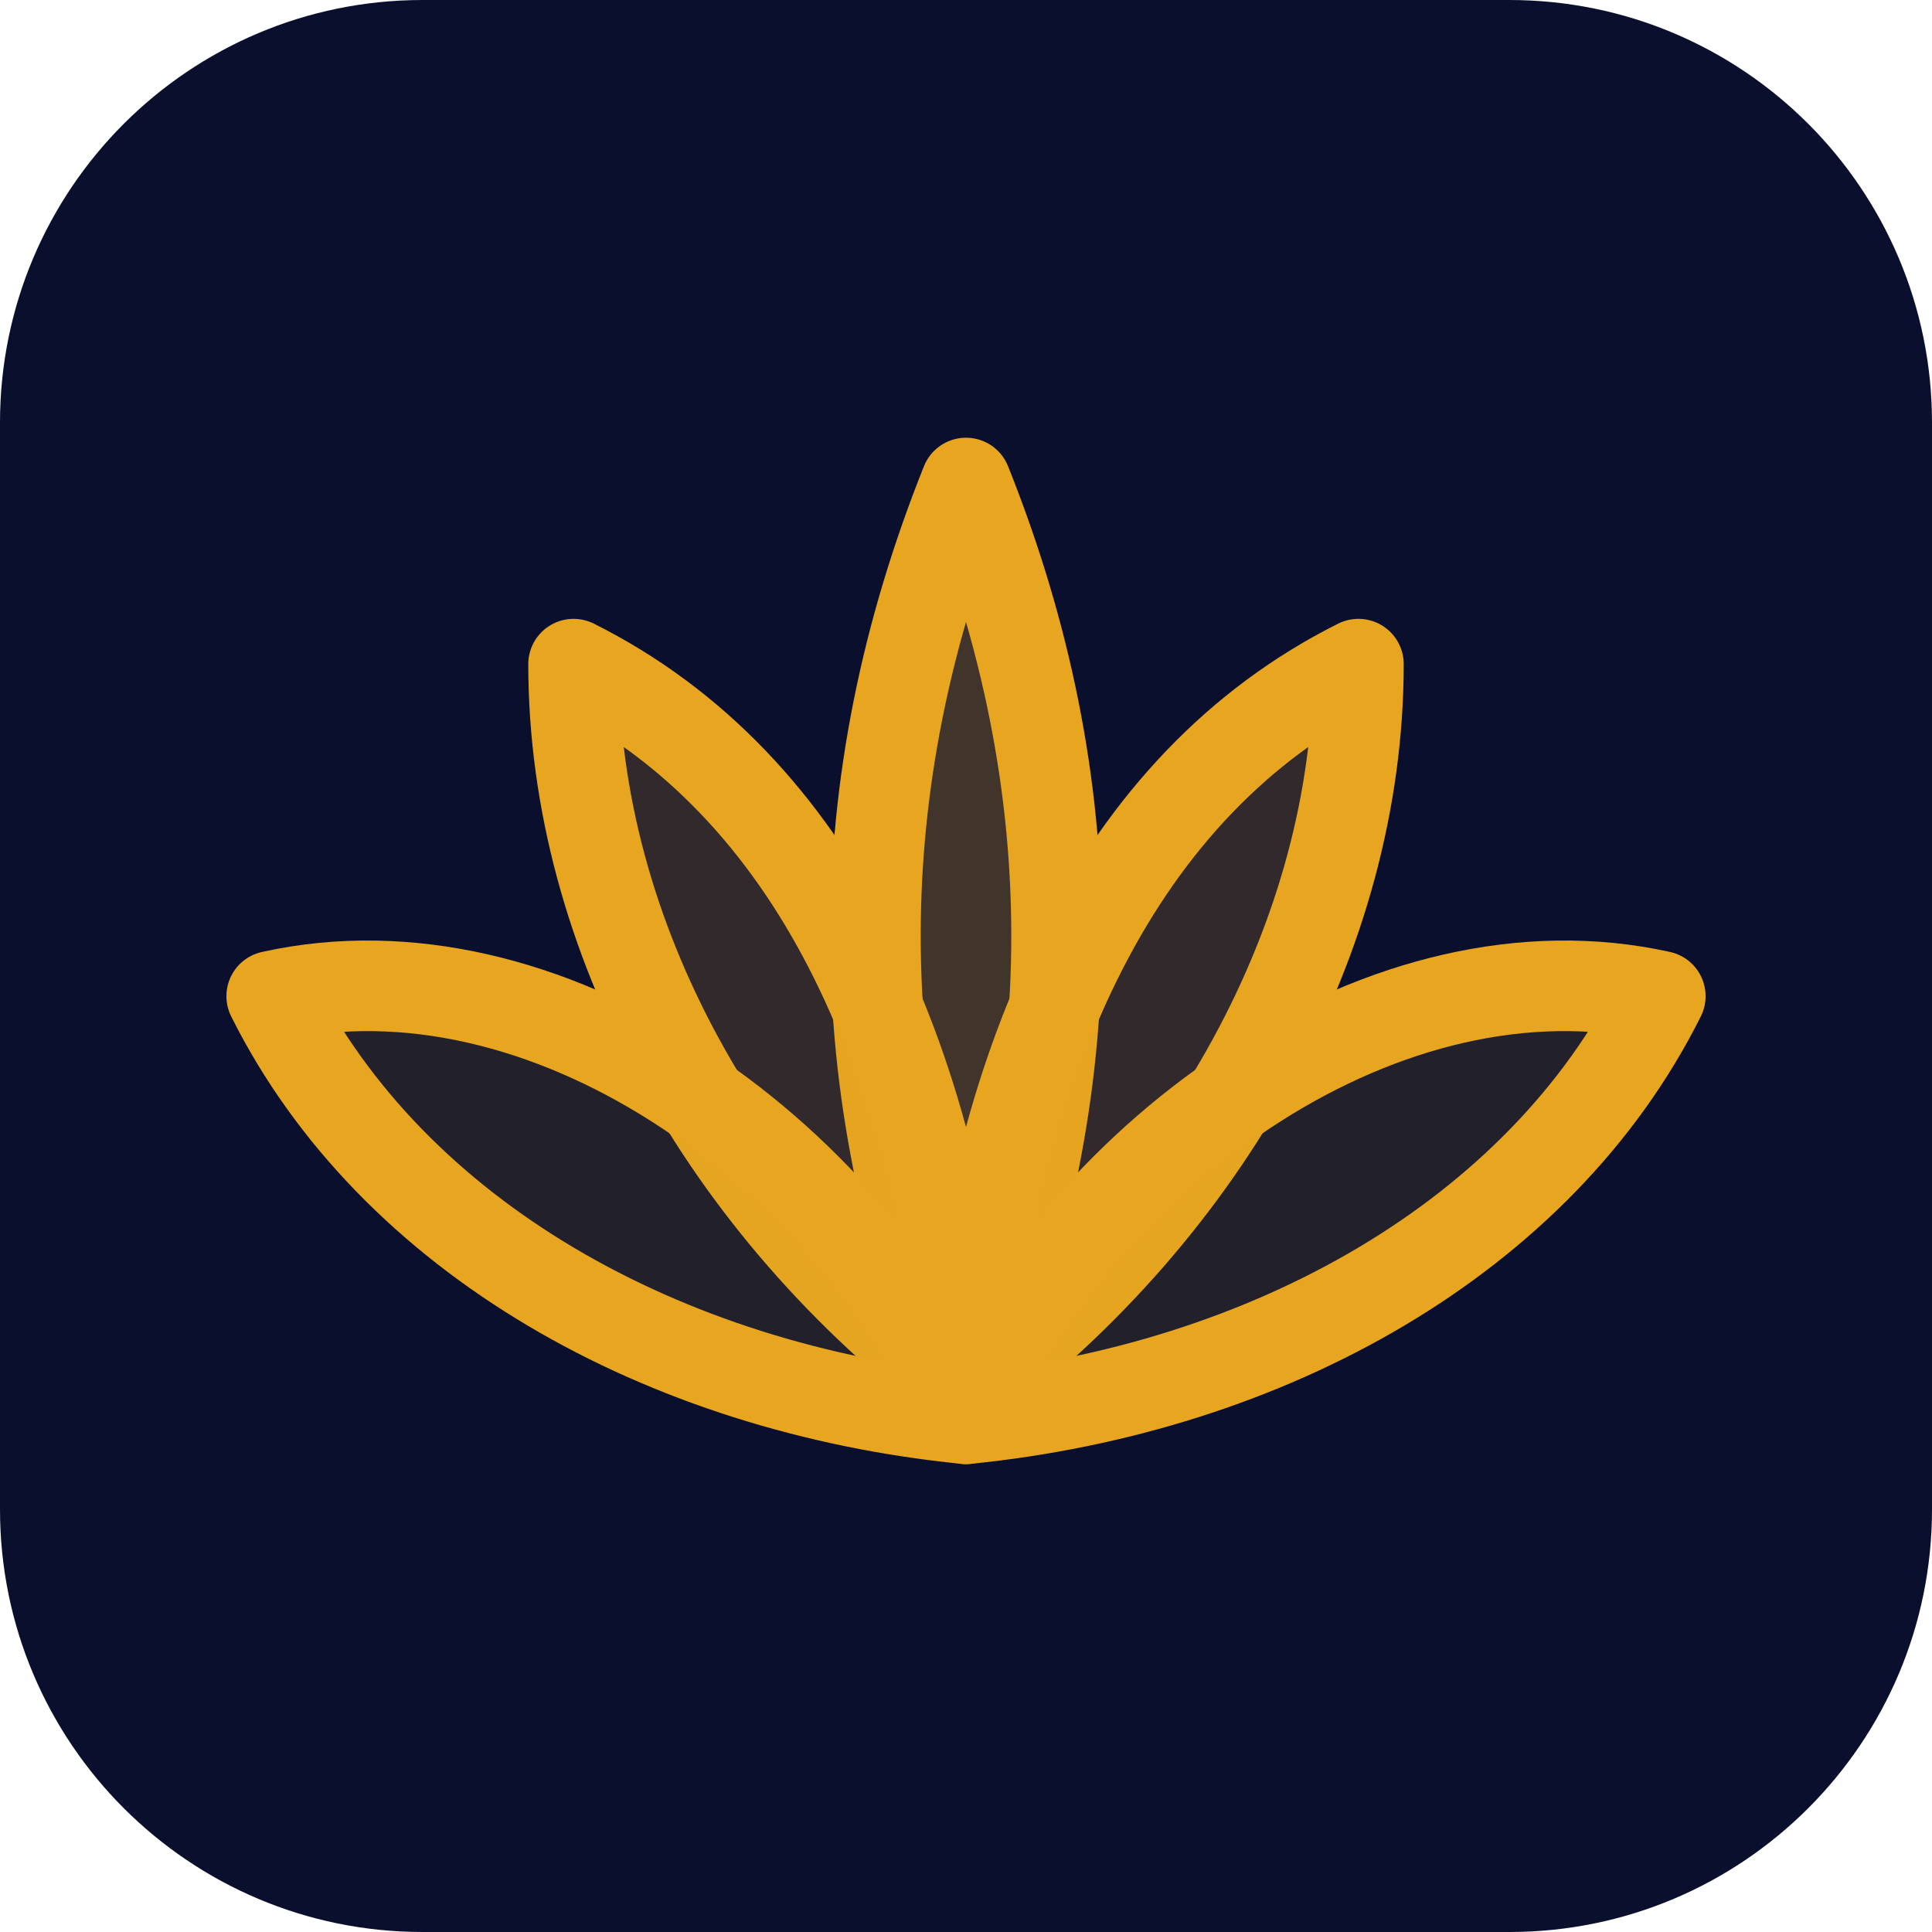
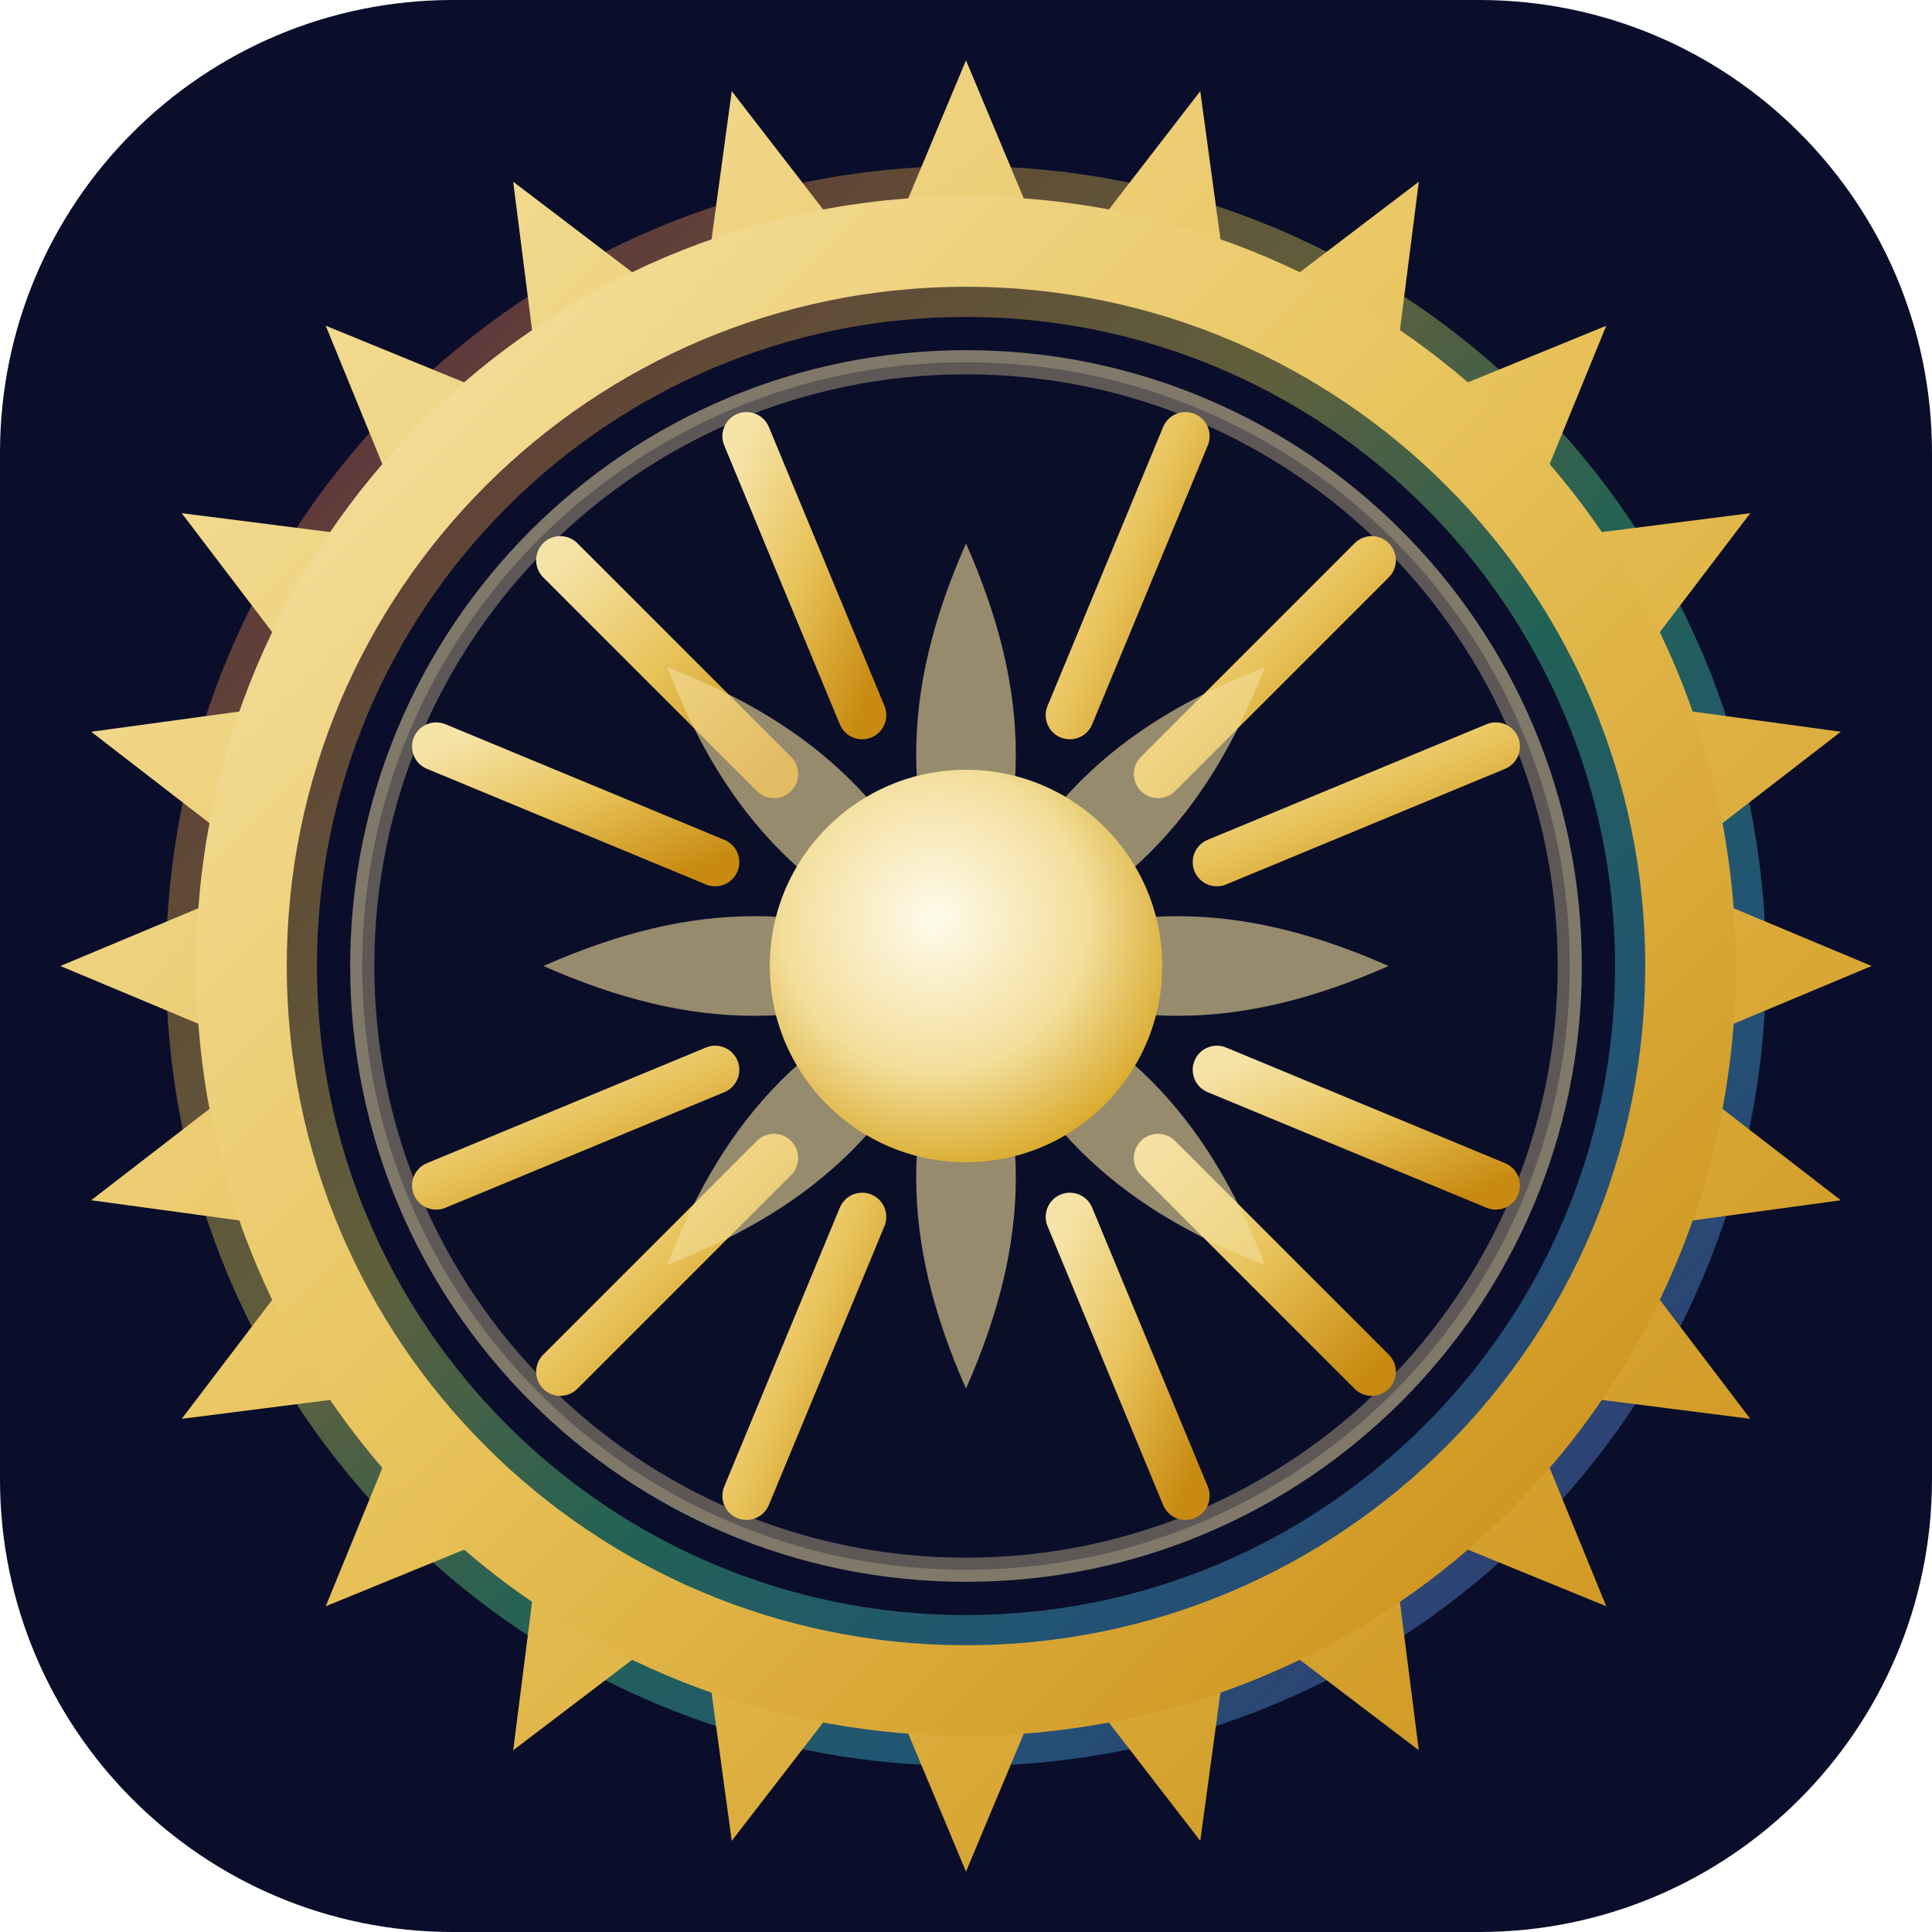
<svg xmlns="http://www.w3.org/2000/svg" viewBox="0 0 64 64" width="64" height="64">
-   <rect width="64" height="64" rx="14" fill="#0A0F2E" />
-   <g fill="none" stroke="#E8A620" stroke-width="3" stroke-linecap="round" stroke-linejoin="round">
-     <path d="M32 16 C36 26 36 36 32 46 C28 36 28 26 32 16 Z" fill="#E8A620" fill-opacity="0.25" />
-     <path d="M32 46 C24 40 19 31 19 22 C27 26 31 35 32 46 Z" fill="#E8A620" fill-opacity="0.18" />
-     <path d="M32 46 C40 40 45 31 45 22 C37 26 33 35 32 46 Z" fill="#E8A620" fill-opacity="0.18" />
-     <path d="M32 47 C22 46 13 41 9 33 C18 31 28 38 32 47 Z" fill="#D4A017" fill-opacity="0.12" />
-     <path d="M32 47 C42 46 51 41 55 33 C46 31 36 38 32 47 Z" fill="#D4A017" fill-opacity="0.12" />
+   <defs>
+     <radialGradient id="hub" cx="42%" cy="38%" r="70%">
+       <stop offset="0%" stop-color="#FFFBEC" />
+       <stop offset="55%" stop-color="#F3DE9B" />
+       <stop offset="100%" stop-color="#D4A017" />
+     </radialGradient>
+     <linearGradient id="rim" x1="0%" y1="0%" x2="100%" y2="100%">
+       <stop offset="0%" stop-color="#F6E3A8" />
+       <stop offset="48%" stop-color="#E8C35A" />
+       <stop offset="100%" stop-color="#C88A10" />
+     </linearGradient>
+     <linearGradient id="irid" x1="0%" y1="0%" x2="100%" y2="100%">
+       <stop offset="0%" stop-color="#FF4D6D" />
+       <stop offset="20%" stop-color="#FFB84D" />
+       <stop offset="40%" stop-color="#FFF75E" />
+       <stop offset="58%" stop-color="#4DFFA6" />
+       <stop offset="76%" stop-color="#4DD6FF" />
+       <stop offset="100%" stop-color="#8A7DFF" />
+     </linearGradient>
+   </defs>
+   <rect width="64" height="64" rx="15" fill="#0A0E2A" />
+   <circle cx="32" cy="32" r="24" fill="none" stroke="url(#irid)" stroke-width="5" opacity="0.35" />
+   <path d="M55.86 29.43 L62.00 32.00 L55.86 34.57 Z M55.71 35.69 L60.98 39.76 L54.38 40.66 Z M53.95 41.70 L57.98 47.00 L51.38 46.16 Z M50.69 47.05 L53.21 53.21 L47.05 50.69 Z M46.16 51.38 L47.00 57.98 L41.70 53.95 Z M40.66 54.38 L39.76 60.98 L35.69 55.71 Z M34.57 55.86 L32.00 62.00 L29.43 55.86 Z M28.31 55.71 L24.24 60.98 L23.34 54.38 Z M22.30 53.95 L17.00 57.98 L17.84 51.38 Z M16.95 50.69 L10.79 53.21 L13.31 47.05 Z M12.62 46.16 L6.02 47.00 L10.05 41.70 Z M9.62 40.66 L3.02 39.76 L8.29 35.69 Z M8.14 34.57 L2.00 32.00 L8.14 29.43 Z M8.29 28.31 L3.02 24.24 L9.62 23.34 Z M10.05 22.30 L6.02 17.00 L12.62 17.84 Z M13.31 16.95 L10.79 10.79 L16.95 13.31 Z M17.84 12.62 L17.00 6.02 L22.30 10.05 Z M23.34 9.62 L24.24 3.02 L28.31 8.29 Z M29.43 8.14 L32.00 2.00 L34.57 8.14 Z M35.69 8.29 L39.76 3.02 L40.66 9.62 Z M41.70 10.05 L47.00 6.02 L46.16 12.62 Z M47.05 13.31 L53.21 10.79 L50.69 16.95 Z M51.38 17.84 L57.98 17.00 L53.95 22.30 Z M54.38 23.34 L60.98 24.24 L55.71 28.31 Z" fill="url(#rim)" />
+   <circle cx="32" cy="32" r="24" fill="none" stroke="url(#rim)" stroke-width="3" />
+   <circle cx="32" cy="32" r="20" fill="none" stroke="#F6E3A8" stroke-opacity="0.5" stroke-width="0.8" />
+   <circle cx="32" cy="32" r="20" fill="#0A0E2A" fill-opacity="0.3" />
+   <g stroke="url(#rim)" stroke-width="1.6" stroke-linecap="round">
+     <line x1="41.00" y1="32.00" x2="51.00" y2="32.00" />
+     <line x1="40.31" y1="35.44" x2="49.55" y2="39.27" />
+     <line x1="38.36" y1="38.36" x2="45.44" y2="45.44" />
+     <line x1="35.44" y1="40.31" x2="39.27" y2="49.55" />
+     <line x1="32.00" y1="41.00" x2="32.00" y2="51.00" />
+     <line x1="28.56" y1="40.31" x2="24.73" y2="49.55" />
+     <line x1="25.64" y1="38.36" x2="18.56" y2="45.44" />
+     <line x1="23.69" y1="35.44" x2="14.45" y2="39.27" />
+     <line x1="23.00" y1="32.00" x2="13.00" y2="32.00" />
+     <line x1="23.69" y1="28.56" x2="14.45" y2="24.73" />
+     <line x1="25.64" y1="25.64" x2="18.56" y2="18.56" />
+     <line x1="28.56" y1="23.69" x2="24.73" y2="14.45" />
+     <line x1="32.00" y1="23.00" x2="32.00" y2="13.00" />
+     <line x1="35.44" y1="23.69" x2="39.27" y2="14.45" />
+     <line x1="38.36" y1="25.64" x2="45.44" y2="18.56" />
+     <line x1="40.31" y1="28.56" x2="49.55" y2="24.73" />
  </g>
+   <path d="M32 32 C34.2 27 34.2 23 32 18 C29.8 23 29.8 27 32 32 Z" transform="rotate(0 32 32)" fill="#F3DE9B" fill-opacity="0.6" />
+   <path d="M32 32 C34.2 27 34.2 23 32 18 C29.8 23 29.8 27 32 32 Z" transform="rotate(45 32 32)" fill="#F3DE9B" fill-opacity="0.6" />
+   <path d="M32 32 C34.2 27 34.2 23 32 18 C29.8 23 29.8 27 32 32 Z" transform="rotate(90 32 32)" fill="#F3DE9B" fill-opacity="0.6" />
+   <path d="M32 32 C34.2 27 34.2 23 32 18 C29.8 23 29.8 27 32 32 Z" transform="rotate(135 32 32)" fill="#F3DE9B" fill-opacity="0.6" />
+   <path d="M32 32 C34.2 27 34.2 23 32 18 C29.8 23 29.8 27 32 32 Z" transform="rotate(180 32 32)" fill="#F3DE9B" fill-opacity="0.6" />
+   <path d="M32 32 C34.2 27 34.2 23 32 18 C29.8 23 29.8 27 32 32 Z" transform="rotate(225 32 32)" fill="#F3DE9B" fill-opacity="0.6" />
+   <path d="M32 32 C34.2 27 34.2 23 32 18 C29.8 23 29.8 27 32 32 Z" transform="rotate(270 32 32)" fill="#F3DE9B" fill-opacity="0.6" />
+   <path d="M32 32 C34.2 27 34.2 23 32 18 C29.8 23 29.8 27 32 32 Z" transform="rotate(315 32 32)" fill="#F3DE9B" fill-opacity="0.6" />
+   <circle cx="32" cy="32" r="6.5" fill="url(#hub)" />
</svg>
